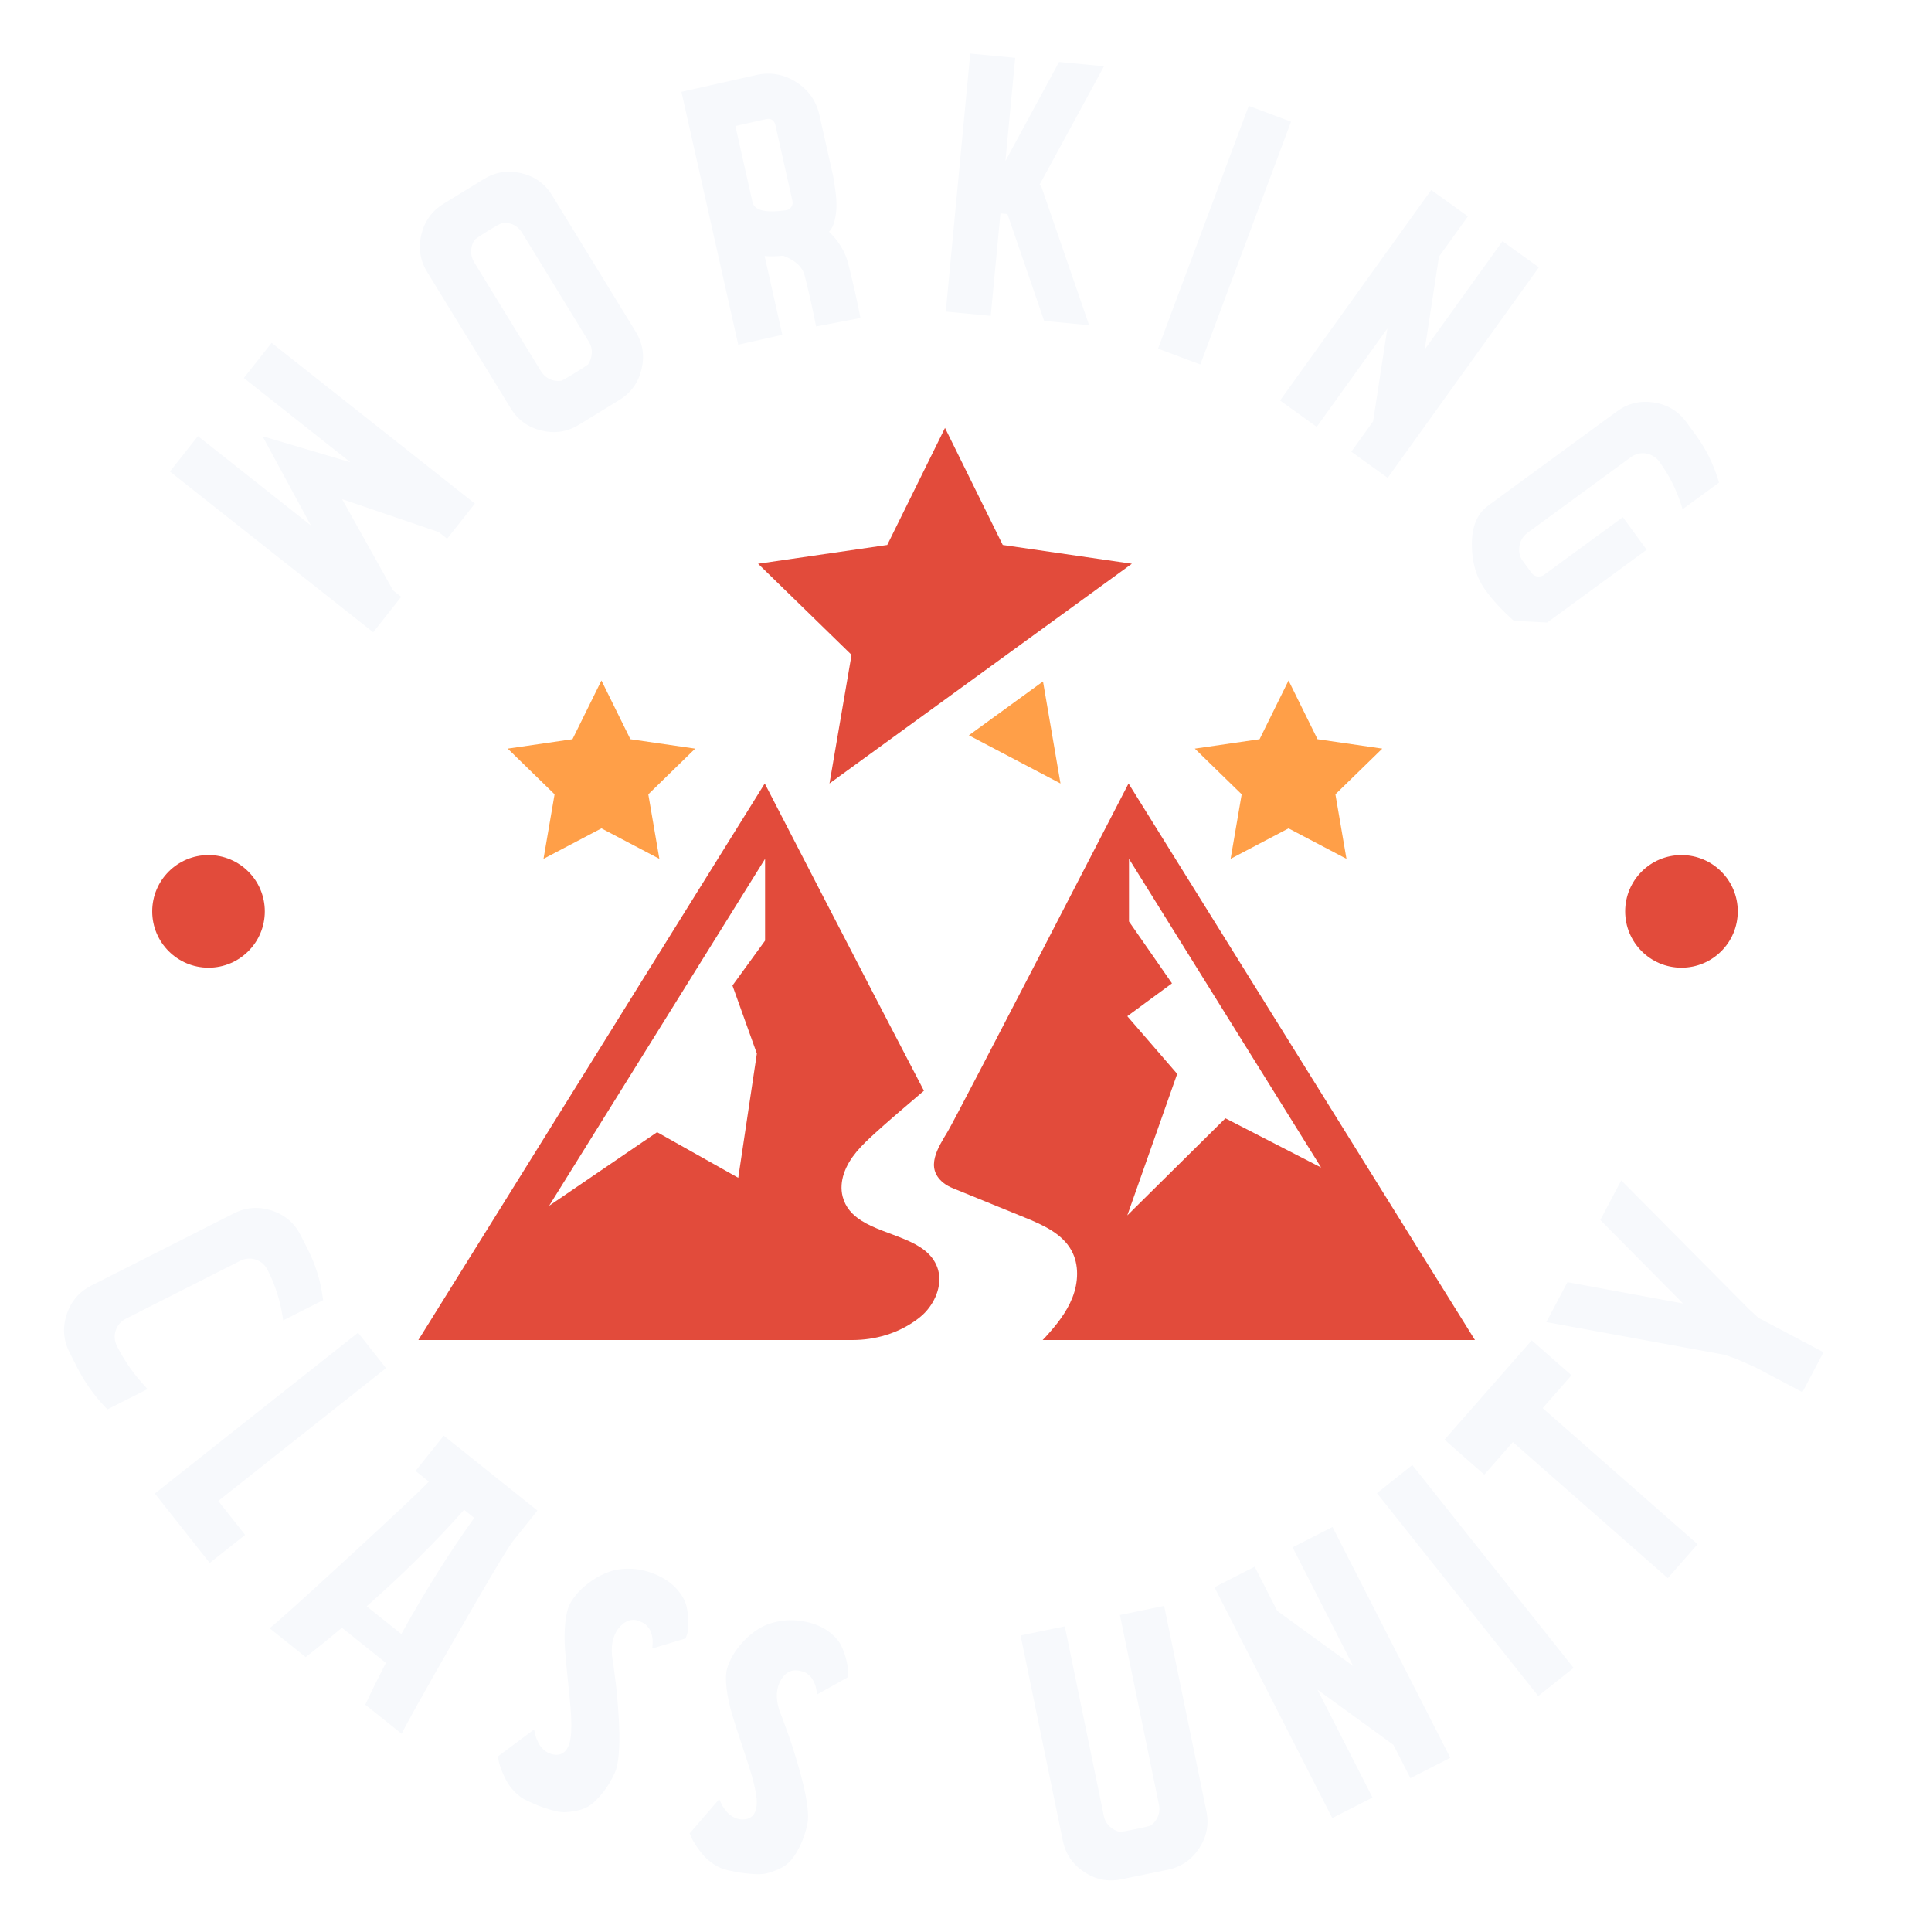
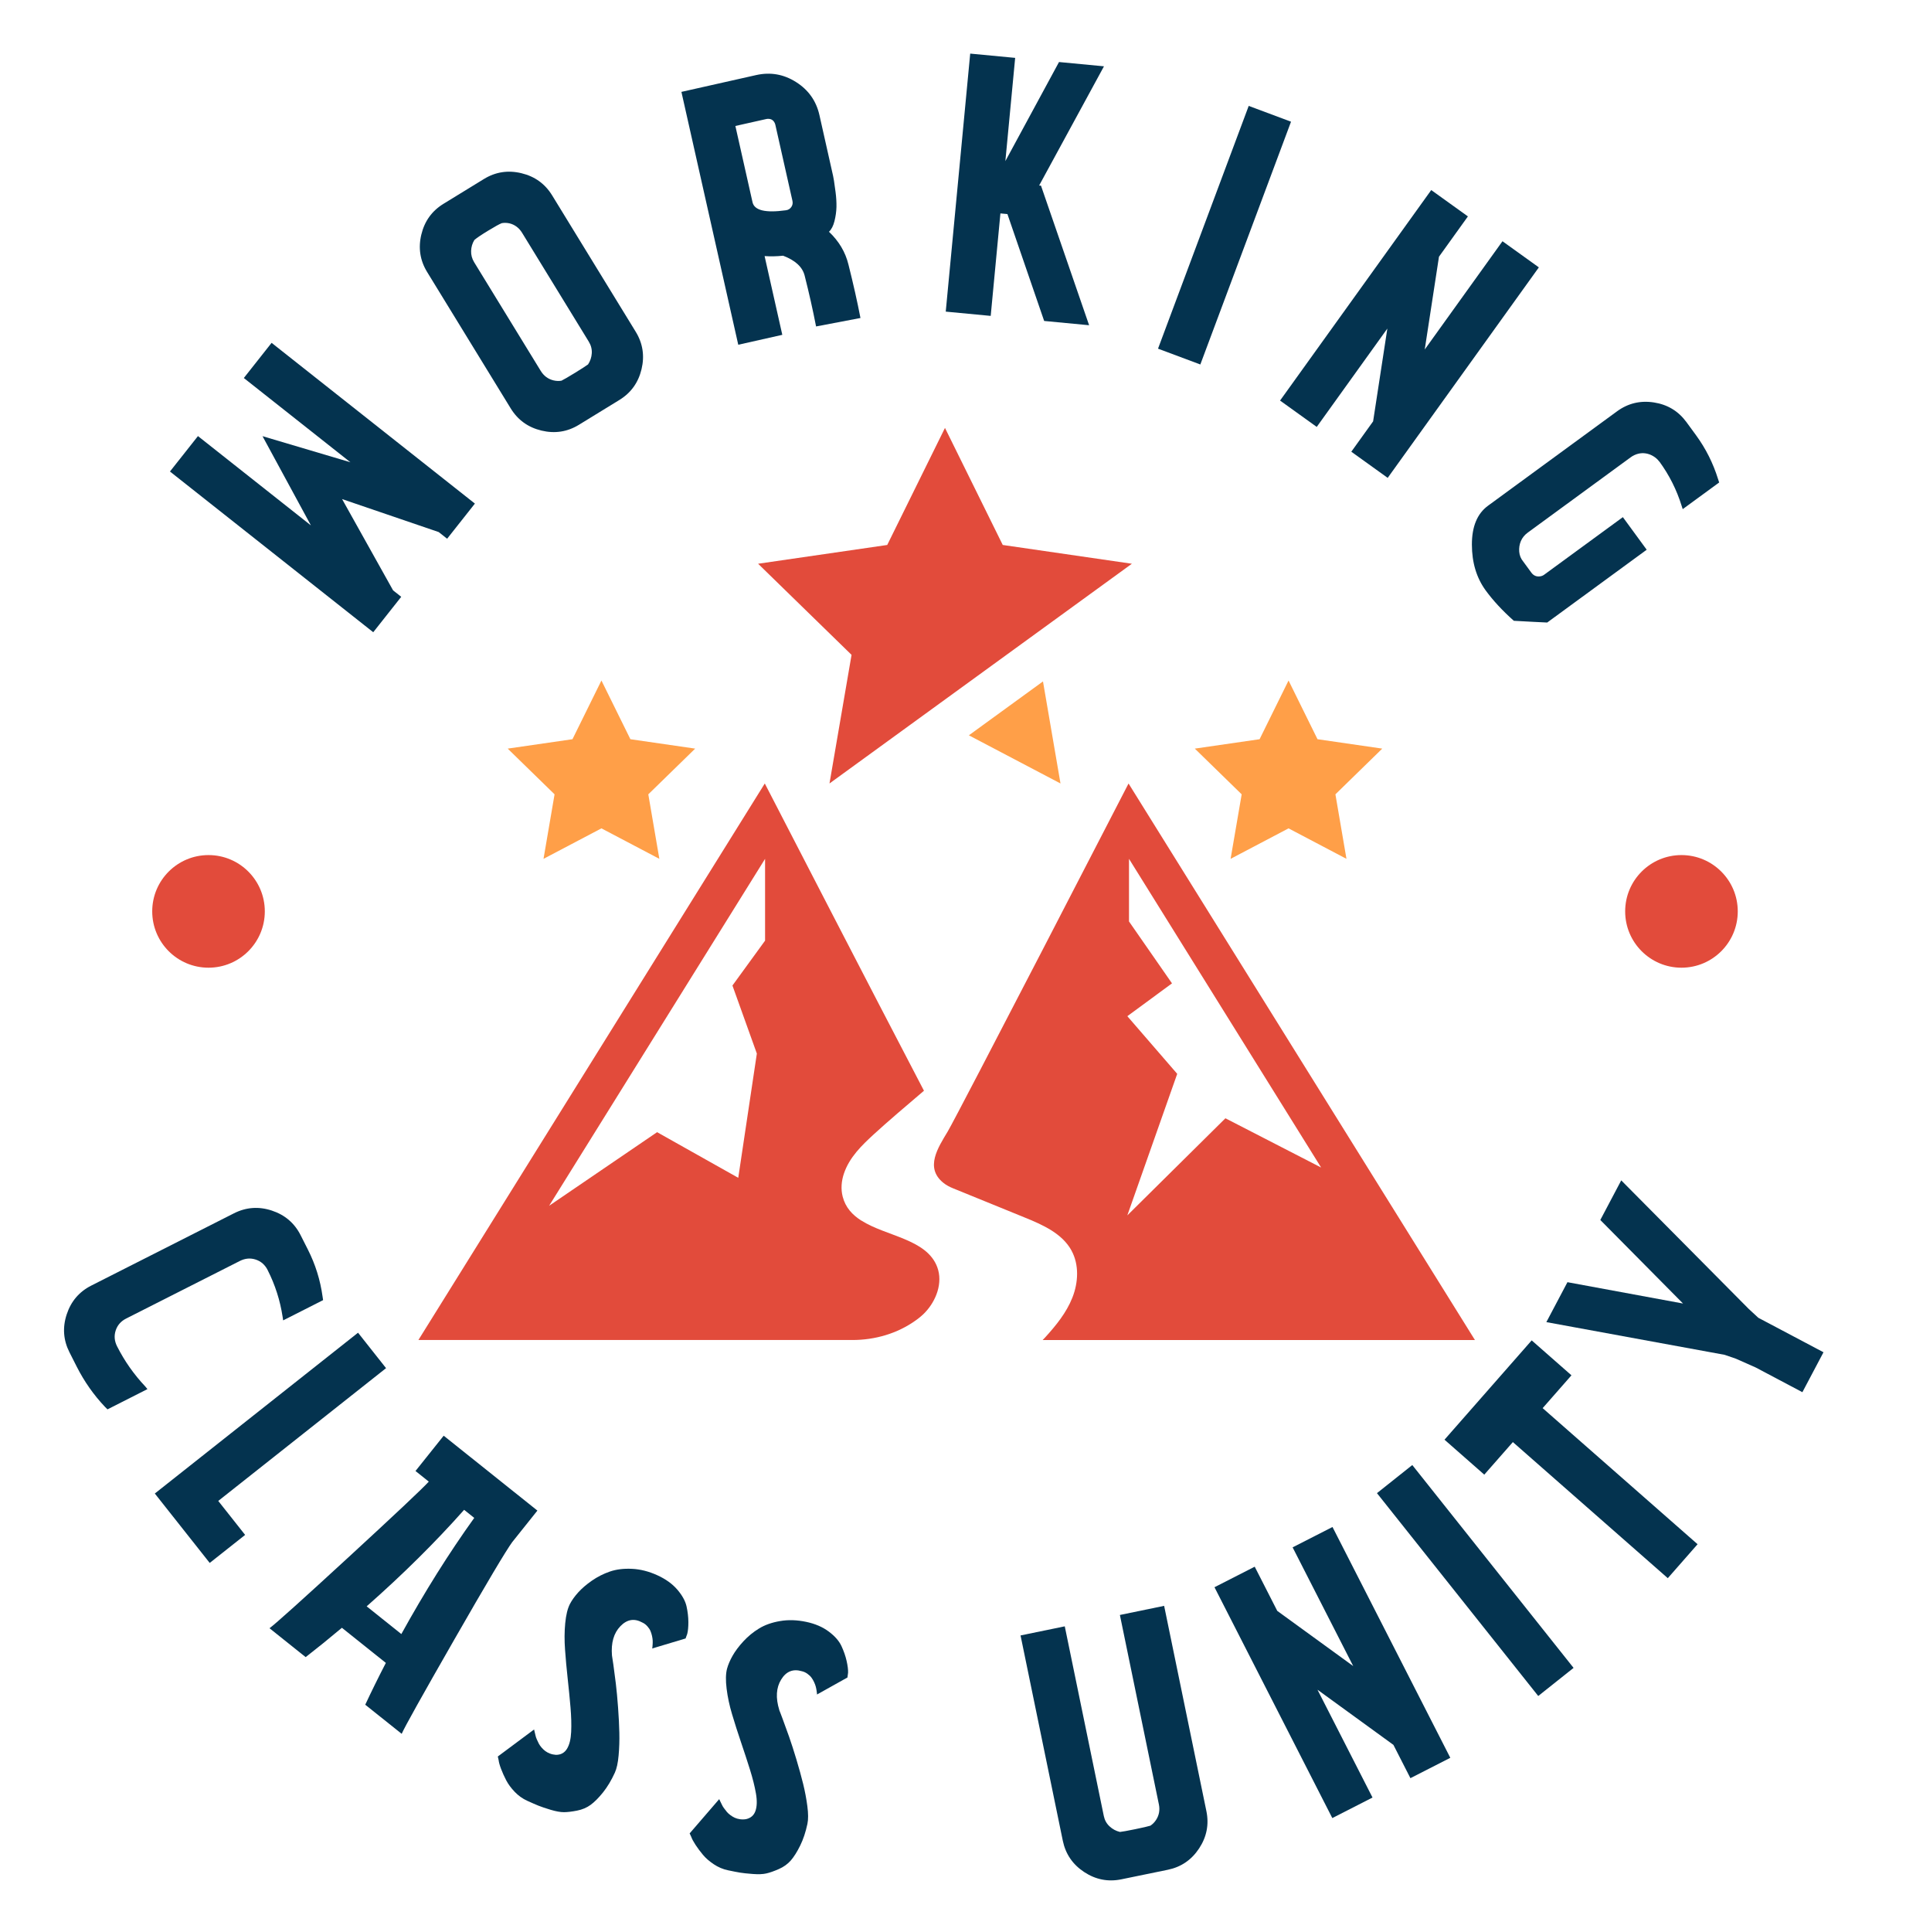
- <svg xmlns="http://www.w3.org/2000/svg" id="uuid-9de83fdf-9e22-467a-9d79-e95df637ad30" viewBox="0 0 669.111 678.329">
+ <svg xmlns="http://www.w3.org/2000/svg" id="uuid-9de83fdf-9e22-467a-9d79-e95df637ad30" version="1.1" viewBox="0 0 669.11 678.33">
  <defs>
-     <style>.uuid-ec6b1ef8-3048-4251-ae06-464ab3b9fb22{fill:#ff9f48;}.uuid-bf73aba9-4a80-4431-9ea3-bf8615d2f338{fill:#e24b3b;}.uuid-3a89557f-a0fe-47c4-b234-346a3ecaefca{fill:#f7f9fc;}</style>
+     <style>
+       .st0 {
+         fill: #e24b3b;
+       }
+ 
+       .st1 {
+         fill: #ff9f48;
+       }
+ 
+       .st2 {
+         fill: #04334f;
+       }
+     </style>
  </defs>
-   <polygon class="uuid-bf73aba9-4a80-4431-9ea3-bf8615d2f338" points="299.057 229.917 291.31 275.085 397.507 197.928 352.155 191.338 331.874 150.243 311.592 191.338 266.24 197.928 299.057 229.917" />
-   <polygon class="uuid-ec6b1ef8-3048-4251-ae06-464ab3b9fb22" points="221.392 259.539 211.22 238.929 201.049 259.539 178.304 262.844 194.762 278.887 190.877 301.539 211.22 290.844 231.564 301.539 227.679 278.887 244.137 262.844 221.392 259.539" />
-   <polygon class="uuid-ec6b1ef8-3048-4251-ae06-464ab3b9fb22" points="462.699 259.539 452.527 238.929 442.355 259.539 419.611 262.844 436.069 278.887 432.184 301.539 452.527 290.844 472.871 301.539 468.986 278.887 485.444 262.844 462.699 259.539" />
-   <path class="uuid-bf73aba9-4a80-4431-9ea3-bf8615d2f338" d="m376.302,439.072c2.728,4.989,2.406,11.222.323,16.513-2.083,5.291-5.747,9.797-9.582,13.995-.284.311-.593.6-.88.909h151.828l-121.653-195.405s-60.152,116.584-63.489,122.148c-3.433,5.724-8.099,12.721-1.595,18.022,1.064.867,2.302,1.496,3.573,2.014l24.968,10.173c6.364,2.593,13.208,5.601,16.506,11.63Zm19.603-82.284l15.689-11.533-15.102-21.725v-21.991l67.474,108.382-33.607-17.288-34.455,34.094,17.519-49.691-17.519-20.248Z" />
-   <path class="uuid-bf73aba9-4a80-4431-9ea3-bf8615d2f338" d="m302.475,428.546c-3.126-1.997-5.556-4.593-6.544-8.431-.681-2.646-.439-5.462.433-8.052,1.938-5.759,6.272-9.921,10.596-13.895,4.303-3.954,11.844-10.4,17.517-15.209-16.804-32.103-55.22-106.555-55.882-107.838-.006-.011-.019-.038-.019-.038l-121.653,195.405h152.417c7.952,0,15.811-2.273,22.274-6.906,1.235-.886,2.333-1.797,3.21-2.717,4-4.199,6.342-10.486,4.331-15.925-3.675-9.944-17.928-10.802-26.68-16.394Zm-33.786-98.29l-11.455,15.764,8.568,23.892-6.533,43.618-28.499-16.02-37.918,25.841,75.836-121.811v28.717Z" />
-   <circle class="uuid-bf73aba9-4a80-4431-9ea3-bf8615d2f338" cx="73.226" cy="319.991" r="19.771" />
-   <circle class="uuid-bf73aba9-4a80-4431-9ea3-bf8615d2f338" cx="590.521" cy="319.991" r="19.771" />
-   <polygon class="uuid-ec6b1ef8-3048-4251-ae06-464ab3b9fb22" points="366.292 239.254 340.259 258.168 372.437 275.085 366.292 239.254" />
-   <path class="uuid-3a89557f-a0fe-47c4-b234-346a3ecaefca" d="m94.013,445.944c-.939-1.855-2.343-3.09-4.205-3.7-1.865-.61-3.723-.446-5.579.494l-39.897,20.201c-1.855.939-3.09,2.341-3.7,4.204-.612,1.863-.446,3.724.494,5.579,2.622,5.18,5.921,9.873,9.896,14.078l.76.926-14.033,7.106-.876-.868c-3.976-4.205-7.274-8.898-9.897-14.077l-2.583-5.104c-2.154-4.253-2.478-8.679-.969-13.279,1.507-4.602,4.387-7.978,8.641-10.131l50.104-25.37c4.251-2.152,8.677-2.477,13.28-.968,4.6,1.507,7.977,4.387,10.13,8.641l2.584,5.103c2.623,5.18,4.335,10.676,5.142,16.485l.181,1.221-14.034,7.105-.181-1.22c-.882-5.771-2.635-11.248-5.257-16.427Z" />
-   <path class="uuid-3a89557f-a0fe-47c4-b234-346a3ecaefca" d="m86.085,538.906l-12.439,9.839-9.436-11.929-9.839-12.439,71.371-56.455,9.839,12.439-58.932,46.615,9.436,11.93Z" />
-   <path class="uuid-3a89557f-a0fe-47c4-b234-346a3ecaefca" d="m179.973,541.325c-2.299,3.154-9.087,14.566-20.361,34.233-11.277,19.667-17.455,30.731-18.535,33.196l-12.797-10.224c2.188-4.685,4.601-9.579,7.239-14.684l-15.438-12.334c-4.398,3.698-8.639,7.132-12.723,10.302l-12.696-10.144c2.164-1.599,11.41-9.907,27.737-24.93,16.326-15.02,25.729-23.872,28.204-26.554l-4.672-3.732,9.899-12.391,32.907,26.291-8.764,10.969Zm-51.208,22.65l12.188,9.737c8.205-14.853,16.737-28.447,25.595-40.784l-3.555-2.84c-10.077,11.362-21.488,22.658-34.229,33.887Z" />
-   <path class="uuid-3a89557f-a0fe-47c4-b234-346a3ecaefca" d="m214.92,581.24c.042.115.209,1.215.501,3.298.29,2.083.575,4.283.857,6.6.279,2.318.539,5.1.777,8.349s.387,6.222.449,8.914c.062,2.693-.024,5.343-.256,7.951-.234,2.606-.671,4.621-1.316,6.041-1.219,2.684-2.598,4.984-4.135,6.903-1.539,1.92-2.987,3.379-4.345,4.38-1.361,1.002-2.955,1.681-4.782,2.04-1.83.36-3.365.542-4.605.55-1.241.008-2.803-.273-4.686-.843s-3.307-1.049-4.271-1.44c-.966-.39-2.276-.962-3.933-1.715s-3.132-1.802-4.423-3.151c-1.293-1.348-2.293-2.706-3.003-4.076-.712-1.37-1.304-2.686-1.776-3.948-.475-1.263-.766-2.298-.872-3.109l-.28-1.27,12.736-9.493c.042.115.064.222.07.317.003.098.061.338.172.721.111.386.202.759.275,1.125.07.366.223.814.458,1.35.232.534.464,1.021.694,1.458.229.438.546.891.953,1.36.405.47.836.88,1.297,1.231.458.352,1.011.651,1.663.898.648.247,1.342.395,2.082.445,1.707.015,2.999-.684,3.878-2.094.876-1.409,1.375-3.396,1.494-5.961.116-2.563.039-5.43-.234-8.602-.274-3.169-.603-6.531-.987-10.086-.385-3.553-.696-6.955-.934-10.204-.238-3.25-.218-6.333.062-9.253.277-2.919.833-5.19,1.666-6.811.687-1.306,1.654-2.651,2.904-4.036,1.246-1.384,2.843-2.753,4.792-4.105,1.946-1.352,4.049-2.42,6.31-3.203,2.258-.781,4.855-1.101,7.789-.959,2.933.143,5.898.894,8.898,2.257,2.918,1.325,5.25,3.004,6.995,5.032,1.742,2.03,2.825,3.996,3.245,5.9.42,1.904.633,3.739.642,5.503.006,1.766-.126,3.156-.397,4.175l-.581,1.593-11.737,3.521c.035-.078.06-.187.075-.323.013-.137.04-.456.081-.963.037-.505.048-1,.032-1.484-.019-.483-.097-1.044-.237-1.679s-.327-1.219-.56-1.753c-.234-.535-.604-1.082-1.108-1.646-.507-.562-1.075-.987-1.706-1.274-2.813-1.562-5.387-1.137-7.719,1.277-2.335,2.415-3.322,5.845-2.961,10.292Z" />
-   <path class="uuid-3a89557f-a0fe-47c4-b234-346a3ecaefca" d="m273.662,600.407c.065.103.467,1.141,1.203,3.11.734,1.972,1.489,4.058,2.266,6.259.774,2.202,1.631,4.861,2.566,7.982.936,3.12,1.725,5.99,2.368,8.604.643,2.617,1.133,5.222,1.472,7.817.336,2.596.345,4.657.023,6.184-.609,2.884-1.458,5.428-2.542,7.635-1.087,2.207-2.185,3.945-3.294,5.217-1.112,1.272-2.521,2.28-4.227,3.027-1.709.747-3.168,1.257-4.376,1.533-1.21.276-2.795.34-4.757.191-1.961-.148-3.456-.308-4.482-.481-1.027-.171-2.43-.446-4.211-.822s-3.448-1.081-5-2.119c-1.554-1.036-2.825-2.145-3.814-3.33-.992-1.183-1.854-2.339-2.589-3.47-.737-1.129-1.245-2.077-1.525-2.846l-.548-1.179,10.378-12.025c.065.103.111.202.137.295.024.094.133.316.325.666.191.352.361.697.511,1.038.148.343.395.747.739,1.219.343.471.674.896.994,1.272.318.379.726.752,1.225,1.123.497.37,1.007.678,1.532.921.524.244,1.129.417,1.818.517.687.102,1.396.096,2.129-.016,1.669-.355,2.78-1.316,3.333-2.883.551-1.565.607-3.613.168-6.144-.442-2.528-1.138-5.31-2.091-8.347-.953-3.035-2.002-6.246-3.147-9.633-1.146-3.386-2.186-6.641-3.121-9.761-.935-3.121-1.584-6.135-1.943-9.047-.361-2.91-.31-5.247.152-7.01.388-1.423,1.042-2.946,1.961-4.568.917-1.621,2.18-3.304,3.789-5.046,1.607-1.741,3.429-3.239,5.466-4.492,2.035-1.252,4.501-2.127,7.396-2.624,2.895-.495,5.952-.404,9.176.276,3.136.663,5.776,1.797,7.918,3.399,2.14,1.604,3.624,3.29,4.446,5.058.822,1.769,1.428,3.514,1.818,5.233.388,1.723.561,3.108.517,4.162l-.222,1.681-10.696,5.979c.018-.083.018-.195.003-.331-.017-.137-.06-.455-.13-.958-.073-.501-.17-.986-.291-1.456-.123-.468-.321-.998-.595-1.587-.274-.59-.584-1.12-.927-1.591-.345-.472-.824-.926-1.438-1.367-.617-.439-1.263-.731-1.941-.875-3.084-.917-5.505.057-7.26,2.919-1.757,2.863-1.978,6.425-.663,10.688Z" />
-   <path class="uuid-3a89557f-a0fe-47c4-b234-346a3ecaefca" d="m408.841,563.828l14.836,72.068c.961,4.67.109,9.026-2.553,13.068-2.664,4.045-6.33,6.546-10.998,7.507l-16.298,3.354c-4.669.962-9.025.112-13.068-2.553-4.044-2.661-6.545-6.327-7.506-10.997l-14.836-72.068,15.534-3.198,13.709,66.594c.297,1.444.965,2.655,2.009,3.635,1.042.979,2.262,1.637,3.657,1.968.865-.089,2.656-.414,5.374-.974,2.716-.559,4.489-.968,5.321-1.228.778-.513,1.438-1.18,1.978-2,.539-.818.891-1.688,1.056-2.606.164-.917.151-1.844-.041-2.779l-13.708-66.594,15.534-3.197Z" />
-   <path class="uuid-3a89557f-a0fe-47c4-b234-346a3ecaefca" d="m467.96,536.118l41.377,81.05-14.01,7.152-5.97-11.694-26.675-19.37,19.329,37.861-14.125,7.212-41.378-81.049,14.126-7.212,7.921,15.516,26.674,19.369-21.279-41.683,14.01-7.152Z" />
-   <path class="uuid-3a89557f-a0fe-47c4-b234-346a3ecaefca" d="m552.632,585.597l-12.413,9.872-56.642-71.224,12.413-9.872,56.642,71.224Z" />
-   <path class="uuid-3a89557f-a0fe-47c4-b234-346a3ecaefca" d="m551.894,482.869l-10.121,11.527,54.412,47.775-10.465,11.918-54.412-47.775-10.035,11.429-13.969-12.266,30.621-34.874,13.969,12.266Z" />
-   <path class="uuid-3a89557f-a0fe-47c4-b234-346a3ecaefca" d="m569.372,414.431l44.799,45.155,3.36,3.101,6.436,3.402,16.435,8.689-7.413,14.021-16.435-8.688-6.908-3.064-3.981-1.37-62.603-11.482,7.413-14.021,40.595,7.493-29.05-29.329,7.353-13.906Z" />
-   <path class="uuid-3a89557f-a0fe-47c4-b234-346a3ecaefca" d="m95.388,120.385l71.392,56.428-9.754,12.341-2.958-2.338-33.934-11.576,17.913,32.055,2.855,2.257-9.834,12.442-71.392-56.428,9.834-12.443,39.674,31.358-16.995-31.329,30.874,9.158-37.43-29.584,9.754-12.341Z" />
-   <path class="uuid-3a89557f-a0fe-47c4-b234-346a3ecaefca" d="m193.908,68.604l29.352,47.879c2.492,4.064,3.172,8.45,2.043,13.157-1.13,4.709-3.727,8.308-7.79,10.798l-14.187,8.697c-4.064,2.492-8.449,3.174-13.157,2.043-4.708-1.128-8.307-3.726-10.799-7.79l-29.352-47.879c-2.49-4.063-3.172-8.448-2.042-13.158,1.129-4.707,3.725-8.307,7.79-10.798l14.187-8.697c4.062-2.491,8.449-3.171,13.157-2.043,4.708,1.131,8.308,3.727,10.798,7.79Zm12.606,59.365c.792-1.195,1.231-2.508,1.323-3.937.09-1.428-.272-2.807-1.087-4.137l-23.373-38.126c-.543-.887-1.19-1.607-1.938-2.167-.749-.556-1.57-.944-2.463-1.158-.894-.214-1.802-.242-2.721-.085-.83.306-2.463,1.205-4.901,2.7-2.438,1.495-4.019,2.566-4.741,3.211-.718,1.152-1.103,2.43-1.156,3.834-.054,1.405.305,2.736,1.075,3.992l23.373,38.126c.543.886,1.189,1.61,1.938,2.167.748.559,1.599.952,2.553,1.179.954.23,1.891.266,2.811.107.783-.378,2.357-1.293,4.723-2.743,2.364-1.449,3.893-2.437,4.587-2.964Z" />
-   <path class="uuid-3a89557f-a0fe-47c4-b234-346a3ecaefca" d="m291.123,81.358c3.494,3.301,5.779,7.141,6.853,11.517,1.689,6.728,3.096,12.985,4.22,18.772l-15.588,2.971c-1.143-5.872-2.483-11.833-4.02-17.884-.77-3.025-3.29-5.344-7.561-6.961-2.257.241-4.422.284-6.5.129l6.215,27.65-15.474,3.478-19.957-88.785,26.255-5.901c4.988-1.121,9.658-.306,14.008,2.448,4.35,2.753,7.085,6.625,8.207,11.613l4.79,21.308c.095.424.202,1,.321,1.727.118.729.303,2.043.553,3.94.248,1.899.354,3.651.316,5.259-.039,1.607-.267,3.258-.686,4.951-.419,1.693-1.069,2.951-1.951,3.77Zm-26.845-10.355c.646,2.875,4.544,3.821,11.696,2.834.863-.105,1.526-.52,1.985-1.246.393-.621.504-1.312.333-2.073l-5.987-26.636c-.114-.507-.325-.947-.631-1.324-.307-.375-.695-.62-1.165-.737-.471-.115-.959-.118-1.466-.003l-10.781,2.423,6.016,26.762Z" />
-   <path class="uuid-3a89557f-a0fe-47c4-b234-346a3ecaefca" d="m366.702,112.677l-12.896-37.524-2.459-.233-3.41,35.979-15.789-1.497,8.588-90.594,15.789,1.497-3.436,36.238,18.836-34.778,15.789,1.497-22.77,41.848.646.061,16.902,49.004-15.791-1.497Z" />
-   <path class="uuid-3a89557f-a0fe-47c4-b234-346a3ecaefca" d="m421.546,127.971l-14.856-5.552,31.854-85.243,14.856,5.552-31.854,85.243Z" />
-   <path class="uuid-3a89557f-a0fe-47c4-b234-346a3ecaefca" d="m540.436,93.867l-53.092,73.907-12.775-9.177,7.66-10.664,4.999-32.584-24.801,34.525-12.881-9.253,53.091-73.907,12.881,9.253-10.163,14.148-4.999,32.583,27.305-38.009,12.775,9.177Z" />
-   <path class="uuid-3a89557f-a0fe-47c4-b234-346a3ecaefca" d="m582.727,162.072c-.563-.771-1.271-1.406-2.122-1.91-.853-.504-1.732-.827-2.641-.968-.909-.141-1.817-.096-2.719.137-.905.231-1.776.655-2.616,1.269l-36.094,26.403c-1.12.819-1.925,1.811-2.415,2.974-.491,1.165-.684,2.406-.577,3.725.104,1.318.576,2.478,1.415,3.475l2.84,3.882c.356.488.782.849,1.273,1.081.491.23,1.036.314,1.636.253.598-.062,1.107-.247,1.527-.554l27.7-20.262,8.366,11.437-34.94,25.559c-2.773-.121-6.68-.324-11.72-.608-3.979-3.531-7.273-7.081-9.883-10.649-3.224-4.407-4.842-9.774-4.853-16.101-.013-6.328,1.872-10.872,5.649-13.635l45.327-33.157c3.847-2.813,8.161-3.851,12.947-3.108,4.783.742,8.583,3.036,11.397,6.883l3.377,4.617c3.428,4.686,6.01,9.832,7.747,15.434l.376,1.174-12.801,9.364-.376-1.175c-1.738-5.602-4.345-10.782-7.823-15.539Z" />
+   <polygon class="st0" points="299.06 229.92 291.31 275.08 397.51 197.93 352.16 191.34 331.87 150.24 311.59 191.34 266.24 197.93 299.06 229.92" />
+   <polygon class="st1" points="221.39 259.54 211.22 238.93 201.05 259.54 178.3 262.84 194.76 278.89 190.88 301.54 211.22 290.84 231.56 301.54 227.68 278.89 244.14 262.84 221.39 259.54" />
+   <polygon class="st1" points="462.7 259.54 452.53 238.93 442.36 259.54 419.61 262.84 436.07 278.89 432.18 301.54 452.53 290.84 472.87 301.54 468.99 278.89 485.44 262.84 462.7 259.54" />
+   <path class="st0" d="M376.3,439.07c2.73,4.99,2.41,11.22.32,16.51-2.08,5.29-5.75,9.8-9.58,14-.28.31-.59.6-.88.91h151.83l-121.65-195.4s-60.15,116.58-63.49,122.15c-3.43,5.72-8.1,12.72-1.59,18.02,1.06.87,2.3,1.5,3.57,2.01l24.97,10.17c6.36,2.59,13.21,5.6,16.51,11.63h0ZM395.91,356.79l15.69-11.53-15.1-21.73v-21.99l67.47,108.38-33.61-17.29-34.45,34.09,17.52-49.69-17.52-20.25h0Z" />
+   <path class="st0" d="M302.48,428.55c-3.13-2-5.56-4.59-6.54-8.43-.68-2.65-.44-5.46.43-8.05,1.94-5.76,6.27-9.92,10.6-13.9,4.3-3.95,11.84-10.4,17.52-15.21-16.8-32.1-55.22-106.56-55.88-107.84,0-.01-.02-.04-.02-.04l-121.65,195.4h152.42c7.95,0,15.81-2.27,22.27-6.91,1.24-.89,2.33-1.8,3.21-2.72,4-4.2,6.34-10.49,4.33-15.93-3.68-9.94-17.93-10.8-26.68-16.39h0ZM268.69,330.26l-11.46,15.76,8.57,23.89-6.53,43.62-28.5-16.02-37.92,25.84,75.84-121.81v28.72h0Z" />
+   <circle class="st0" cx="73.23" cy="319.99" r="19.77" />
+   <circle class="st0" cx="590.52" cy="319.99" r="19.77" />
+   <polygon class="st1" points="366.29 239.25 340.26 258.17 372.44 275.08 366.29 239.25" />
+   <path class="st2" d="M94.01,445.94c-.94-1.86-2.34-3.09-4.2-3.7-1.86-.61-3.72-.45-5.58.49l-39.9,20.2c-1.86.94-3.09,2.34-3.7,4.2-.61,1.86-.45,3.72.49,5.58,2.62,5.18,5.92,9.87,9.9,14.08l.76.93-14.03,7.11-.88-.87c-3.98-4.21-7.27-8.9-9.9-14.08l-2.58-5.1c-2.15-4.25-2.48-8.68-.97-13.28,1.51-4.6,4.39-7.98,8.64-10.13l50.1-25.37c4.25-2.15,8.68-2.48,13.28-.97,4.6,1.51,7.98,4.39,10.13,8.64l2.58,5.1c2.62,5.18,4.34,10.68,5.14,16.49l.18,1.22-14.03,7.11-.18-1.22c-.88-5.77-2.63-11.25-5.26-16.43Z" />
+   <path class="st2" d="M86.09,538.91l-12.44,9.84-9.44-11.93-9.84-12.44,71.37-56.46,9.84,12.44-58.93,46.62,9.44,11.93Z" />
+   <path class="st2" d="M179.97,541.32c-2.3,3.15-9.09,14.57-20.36,34.23-11.28,19.67-17.46,30.73-18.54,33.2l-12.8-10.22c2.19-4.68,4.6-9.58,7.24-14.68l-15.44-12.33c-4.4,3.7-8.64,7.13-12.72,10.3l-12.7-10.14c2.16-1.6,11.41-9.91,27.74-24.93,16.33-15.02,25.73-23.87,28.2-26.55l-4.67-3.73,9.9-12.39,32.91,26.29-8.76,10.97ZM128.76,563.98l12.19,9.74c8.21-14.85,16.74-28.45,25.6-40.78l-3.55-2.84c-10.08,11.36-21.49,22.66-34.23,33.89Z" />
+   <path class="st2" d="M214.92,581.24c.04.12.21,1.21.5,3.3.29,2.08.58,4.28.86,6.6.28,2.32.54,5.1.78,8.35s.39,6.22.45,8.91c.06,2.69-.02,5.34-.26,7.95-.23,2.61-.67,4.62-1.32,6.04-1.22,2.68-2.6,4.98-4.13,6.9-1.54,1.92-2.99,3.38-4.35,4.38-1.36,1-2.95,1.68-4.78,2.04-1.83.36-3.37.54-4.6.55-1.24,0-2.8-.27-4.69-.84s-3.31-1.05-4.27-1.44c-.97-.39-2.28-.96-3.93-1.71s-3.13-1.8-4.42-3.15c-1.29-1.35-2.29-2.71-3-4.08-.71-1.37-1.3-2.69-1.78-3.95-.48-1.26-.77-2.3-.87-3.11l-.28-1.27,12.74-9.49c.04.12.06.22.07.32,0,.1.06.34.17.72.11.39.2.76.27,1.12.07.37.22.81.46,1.35.23.53.46,1.02.69,1.46.23.44.55.89.95,1.36.4.47.84.88,1.3,1.23.46.35,1.01.65,1.66.9.65.25,1.34.39,2.08.45,1.71.01,3-.68,3.88-2.09.88-1.41,1.37-3.4,1.49-5.96.12-2.56.04-5.43-.23-8.6-.27-3.17-.6-6.53-.99-10.09-.39-3.55-.7-6.96-.93-10.2-.24-3.25-.22-6.33.06-9.25.28-2.92.83-5.19,1.67-6.81.69-1.31,1.65-2.65,2.9-4.04,1.25-1.38,2.84-2.75,4.79-4.11,1.95-1.35,4.05-2.42,6.31-3.2,2.26-.78,4.85-1.1,7.79-.96,2.93.14,5.9.89,8.9,2.26,2.92,1.33,5.25,3,7,5.03,1.74,2.03,2.83,4,3.25,5.9.42,1.9.63,3.74.64,5.5,0,1.77-.13,3.16-.4,4.17l-.58,1.59-11.74,3.52c.04-.08.06-.19.08-.32.01-.14.04-.46.08-.96.04-.5.05-1,.03-1.48-.02-.48-.1-1.04-.24-1.68s-.33-1.22-.56-1.75c-.23-.54-.6-1.08-1.11-1.65-.51-.56-1.08-.99-1.71-1.27-2.81-1.56-5.39-1.14-7.72,1.28-2.34,2.42-3.32,5.84-2.96,10.29Z" />
+   <path class="st2" d="M273.66,600.41c.07.1.47,1.14,1.2,3.11.73,1.97,1.49,4.06,2.27,6.26.77,2.2,1.63,4.86,2.57,7.98.94,3.12,1.72,5.99,2.37,8.6.64,2.62,1.13,5.22,1.47,7.82.34,2.6.35,4.66.02,6.18-.61,2.88-1.46,5.43-2.54,7.63-1.09,2.21-2.19,3.95-3.29,5.22-1.11,1.27-2.52,2.28-4.23,3.03-1.71.75-3.17,1.26-4.38,1.53-1.21.28-2.8.34-4.76.19-1.96-.15-3.46-.31-4.48-.48-1.03-.17-2.43-.45-4.21-.82s-3.45-1.08-5-2.12c-1.55-1.04-2.83-2.14-3.81-3.33-.99-1.18-1.85-2.34-2.59-3.47-.74-1.13-1.25-2.08-1.52-2.85l-.55-1.18,10.38-12.03c.07.1.11.2.14.29.02.09.13.32.32.67.19.35.36.7.51,1.04.15.34.39.75.74,1.22.34.47.67.9.99,1.27.32.38.73.75,1.22,1.12.5.37,1.01.68,1.53.92.52.24,1.13.42,1.82.52.69.1,1.4.1,2.13-.02,1.67-.36,2.78-1.32,3.33-2.88.55-1.57.61-3.61.17-6.14-.44-2.53-1.14-5.31-2.09-8.35-.95-3.04-2-6.25-3.15-9.63-1.15-3.39-2.19-6.64-3.12-9.76-.94-3.12-1.58-6.13-1.94-9.05-.36-2.91-.31-5.25.15-7.01.39-1.42,1.04-2.95,1.96-4.57.92-1.62,2.18-3.3,3.79-5.05,1.61-1.74,3.43-3.24,5.47-4.49,2.04-1.25,4.5-2.13,7.4-2.62,2.9-.5,5.95-.4,9.18.28,3.14.66,5.78,1.8,7.92,3.4,2.14,1.6,3.62,3.29,4.45,5.06.82,1.77,1.43,3.51,1.82,5.23.39,1.72.56,3.11.52,4.16l-.22,1.68-10.7,5.98c.02-.08.02-.2,0-.33-.02-.14-.06-.46-.13-.96-.07-.5-.17-.99-.29-1.46-.12-.47-.32-1-.59-1.59-.27-.59-.58-1.12-.93-1.59-.34-.47-.82-.93-1.44-1.37-.62-.44-1.26-.73-1.94-.88-3.08-.92-5.51.06-7.26,2.92-1.76,2.86-1.98,6.42-.66,10.69Z" />
+   <path class="st2" d="M408.84,563.83l14.84,72.07c.96,4.67.11,9.03-2.55,13.07-2.66,4.04-6.33,6.55-11,7.51l-16.3,3.35c-4.67.96-9.03.11-13.07-2.55-4.04-2.66-6.54-6.33-7.51-11l-14.84-72.07,15.53-3.2,13.71,66.59c.3,1.44.96,2.66,2.01,3.63,1.04.98,2.26,1.64,3.66,1.97.87-.09,2.66-.41,5.37-.97,2.72-.56,4.49-.97,5.32-1.23.78-.51,1.44-1.18,1.98-2,.54-.82.89-1.69,1.06-2.61.16-.92.15-1.84-.04-2.78l-13.71-66.59,15.53-3.2Z" />
+   <path class="st2" d="M467.96,536.12l41.38,81.05-14.01,7.15-5.97-11.69-26.67-19.37,19.33,37.86-14.12,7.21-41.38-81.05,14.13-7.21,7.92,15.52,26.67,19.37-21.28-41.68,14.01-7.15Z" />
+   <path class="st2" d="M552.63,585.6l-12.41,9.87-56.64-71.22,12.41-9.87,56.64,71.22Z" />
+   <path class="st2" d="M551.89,482.87l-10.12,11.53,54.41,47.78-10.46,11.92-54.41-47.78-10.04,11.43-13.97-12.27,30.62-34.87,13.97,12.27Z" />
+   <path class="st2" d="M569.37,414.43l44.8,45.16,3.36,3.1,6.44,3.4,16.43,8.69-7.41,14.02-16.43-8.69-6.91-3.06-3.98-1.37-62.6-11.48,7.41-14.02,40.59,7.49-29.05-29.33,7.35-13.91Z" />
+   <path class="st2" d="M95.39,120.38l71.39,56.43-9.75,12.34-2.96-2.34-33.93-11.58,17.91,32.05,2.86,2.26-9.83,12.44-71.39-56.43,9.83-12.44,39.67,31.36-17-31.33,30.87,9.16-37.43-29.58,9.75-12.34Z" />
+   <path class="st2" d="M193.91,68.6l29.35,47.88c2.49,4.06,3.17,8.45,2.04,13.16-1.13,4.71-3.73,8.31-7.79,10.8l-14.19,8.7c-4.06,2.49-8.45,3.17-13.16,2.04-4.71-1.13-8.31-3.73-10.8-7.79l-29.35-47.88c-2.49-4.06-3.17-8.45-2.04-13.16,1.13-4.71,3.73-8.31,7.79-10.8l14.19-8.7c4.06-2.49,8.45-3.17,13.16-2.04,4.71,1.13,8.31,3.73,10.8,7.79ZM206.51,127.97c.79-1.2,1.23-2.51,1.32-3.94.09-1.43-.27-2.81-1.09-4.14l-23.37-38.13c-.54-.89-1.19-1.61-1.94-2.17-.75-.56-1.57-.94-2.46-1.16-.89-.21-1.8-.24-2.72-.09-.83.31-2.46,1.21-4.9,2.7-2.44,1.49-4.02,2.57-4.74,3.21-.72,1.15-1.1,2.43-1.16,3.83-.05,1.41.31,2.74,1.07,3.99l23.37,38.13c.54.89,1.19,1.61,1.94,2.17.75.56,1.6.95,2.55,1.18.95.23,1.89.27,2.81.11.78-.38,2.36-1.29,4.72-2.74,2.36-1.45,3.89-2.44,4.59-2.96Z" />
+   <path class="st2" d="M291.12,81.36c3.49,3.3,5.78,7.14,6.85,11.52,1.69,6.73,3.1,12.98,4.22,18.77l-15.59,2.97c-1.14-5.87-2.48-11.83-4.02-17.88-.77-3.02-3.29-5.34-7.56-6.96-2.26.24-4.42.28-6.5.13l6.22,27.65-15.47,3.48-19.96-88.78,26.25-5.9c4.99-1.12,9.66-.31,14.01,2.45,4.35,2.75,7.09,6.62,8.21,11.61l4.79,21.31c.1.42.2,1,.32,1.73.12.73.3,2.04.55,3.94.25,1.9.35,3.65.32,5.26-.04,1.61-.27,3.26-.69,4.95-.42,1.69-1.07,2.95-1.95,3.77ZM264.28,71c.65,2.88,4.54,3.82,11.7,2.83.86-.1,1.53-.52,1.99-1.25.39-.62.5-1.31.33-2.07l-5.99-26.64c-.11-.51-.33-.95-.63-1.32-.31-.37-.7-.62-1.17-.74-.47-.11-.96-.12-1.47,0l-10.78,2.42,6.02,26.76Z" />
+   <path class="st2" d="M366.7,112.68l-12.9-37.52-2.46-.23-3.41,35.98-15.79-1.5,8.59-90.59,15.79,1.5-3.44,36.24,18.84-34.78,15.79,1.5-22.77,41.85.65.06,16.9,49-15.79-1.5Z" />
+   <path class="st2" d="M421.55,127.97l-14.86-5.55,31.85-85.24,14.86,5.55-31.85,85.24Z" />
+   <path class="st2" d="M540.44,93.87l-53.09,73.91-12.78-9.18,7.66-10.66,5-32.58-24.8,34.53-12.88-9.25,53.09-73.91,12.88,9.25-10.16,14.15-5,32.58,27.3-38.01,12.78,9.18Z" />
+   <path class="st2" d="M582.73,162.07c-.56-.77-1.27-1.41-2.12-1.91-.85-.5-1.73-.83-2.64-.97-.91-.14-1.82-.1-2.72.14-.91.23-1.78.65-2.62,1.27l-36.09,26.4c-1.12.82-1.92,1.81-2.42,2.97-.49,1.17-.68,2.41-.58,3.72.1,1.32.58,2.48,1.42,3.48l2.84,3.88c.36.49.78.85,1.27,1.08.49.23,1.04.31,1.64.25.6-.06,1.11-.25,1.53-.55l27.7-20.26,8.37,11.44-34.94,25.56c-2.77-.12-6.68-.32-11.72-.61-3.98-3.53-7.27-7.08-9.88-10.65-3.22-4.41-4.84-9.77-4.85-16.1-.01-6.33,1.87-10.87,5.65-13.64l45.33-33.16c3.85-2.81,8.16-3.85,12.95-3.11,4.78.74,8.58,3.04,11.4,6.88l3.38,4.62c3.43,4.69,6.01,9.83,7.75,15.43l.38,1.17-12.8,9.36-.38-1.17c-1.74-5.6-4.34-10.78-7.82-15.54Z" />
</svg>
